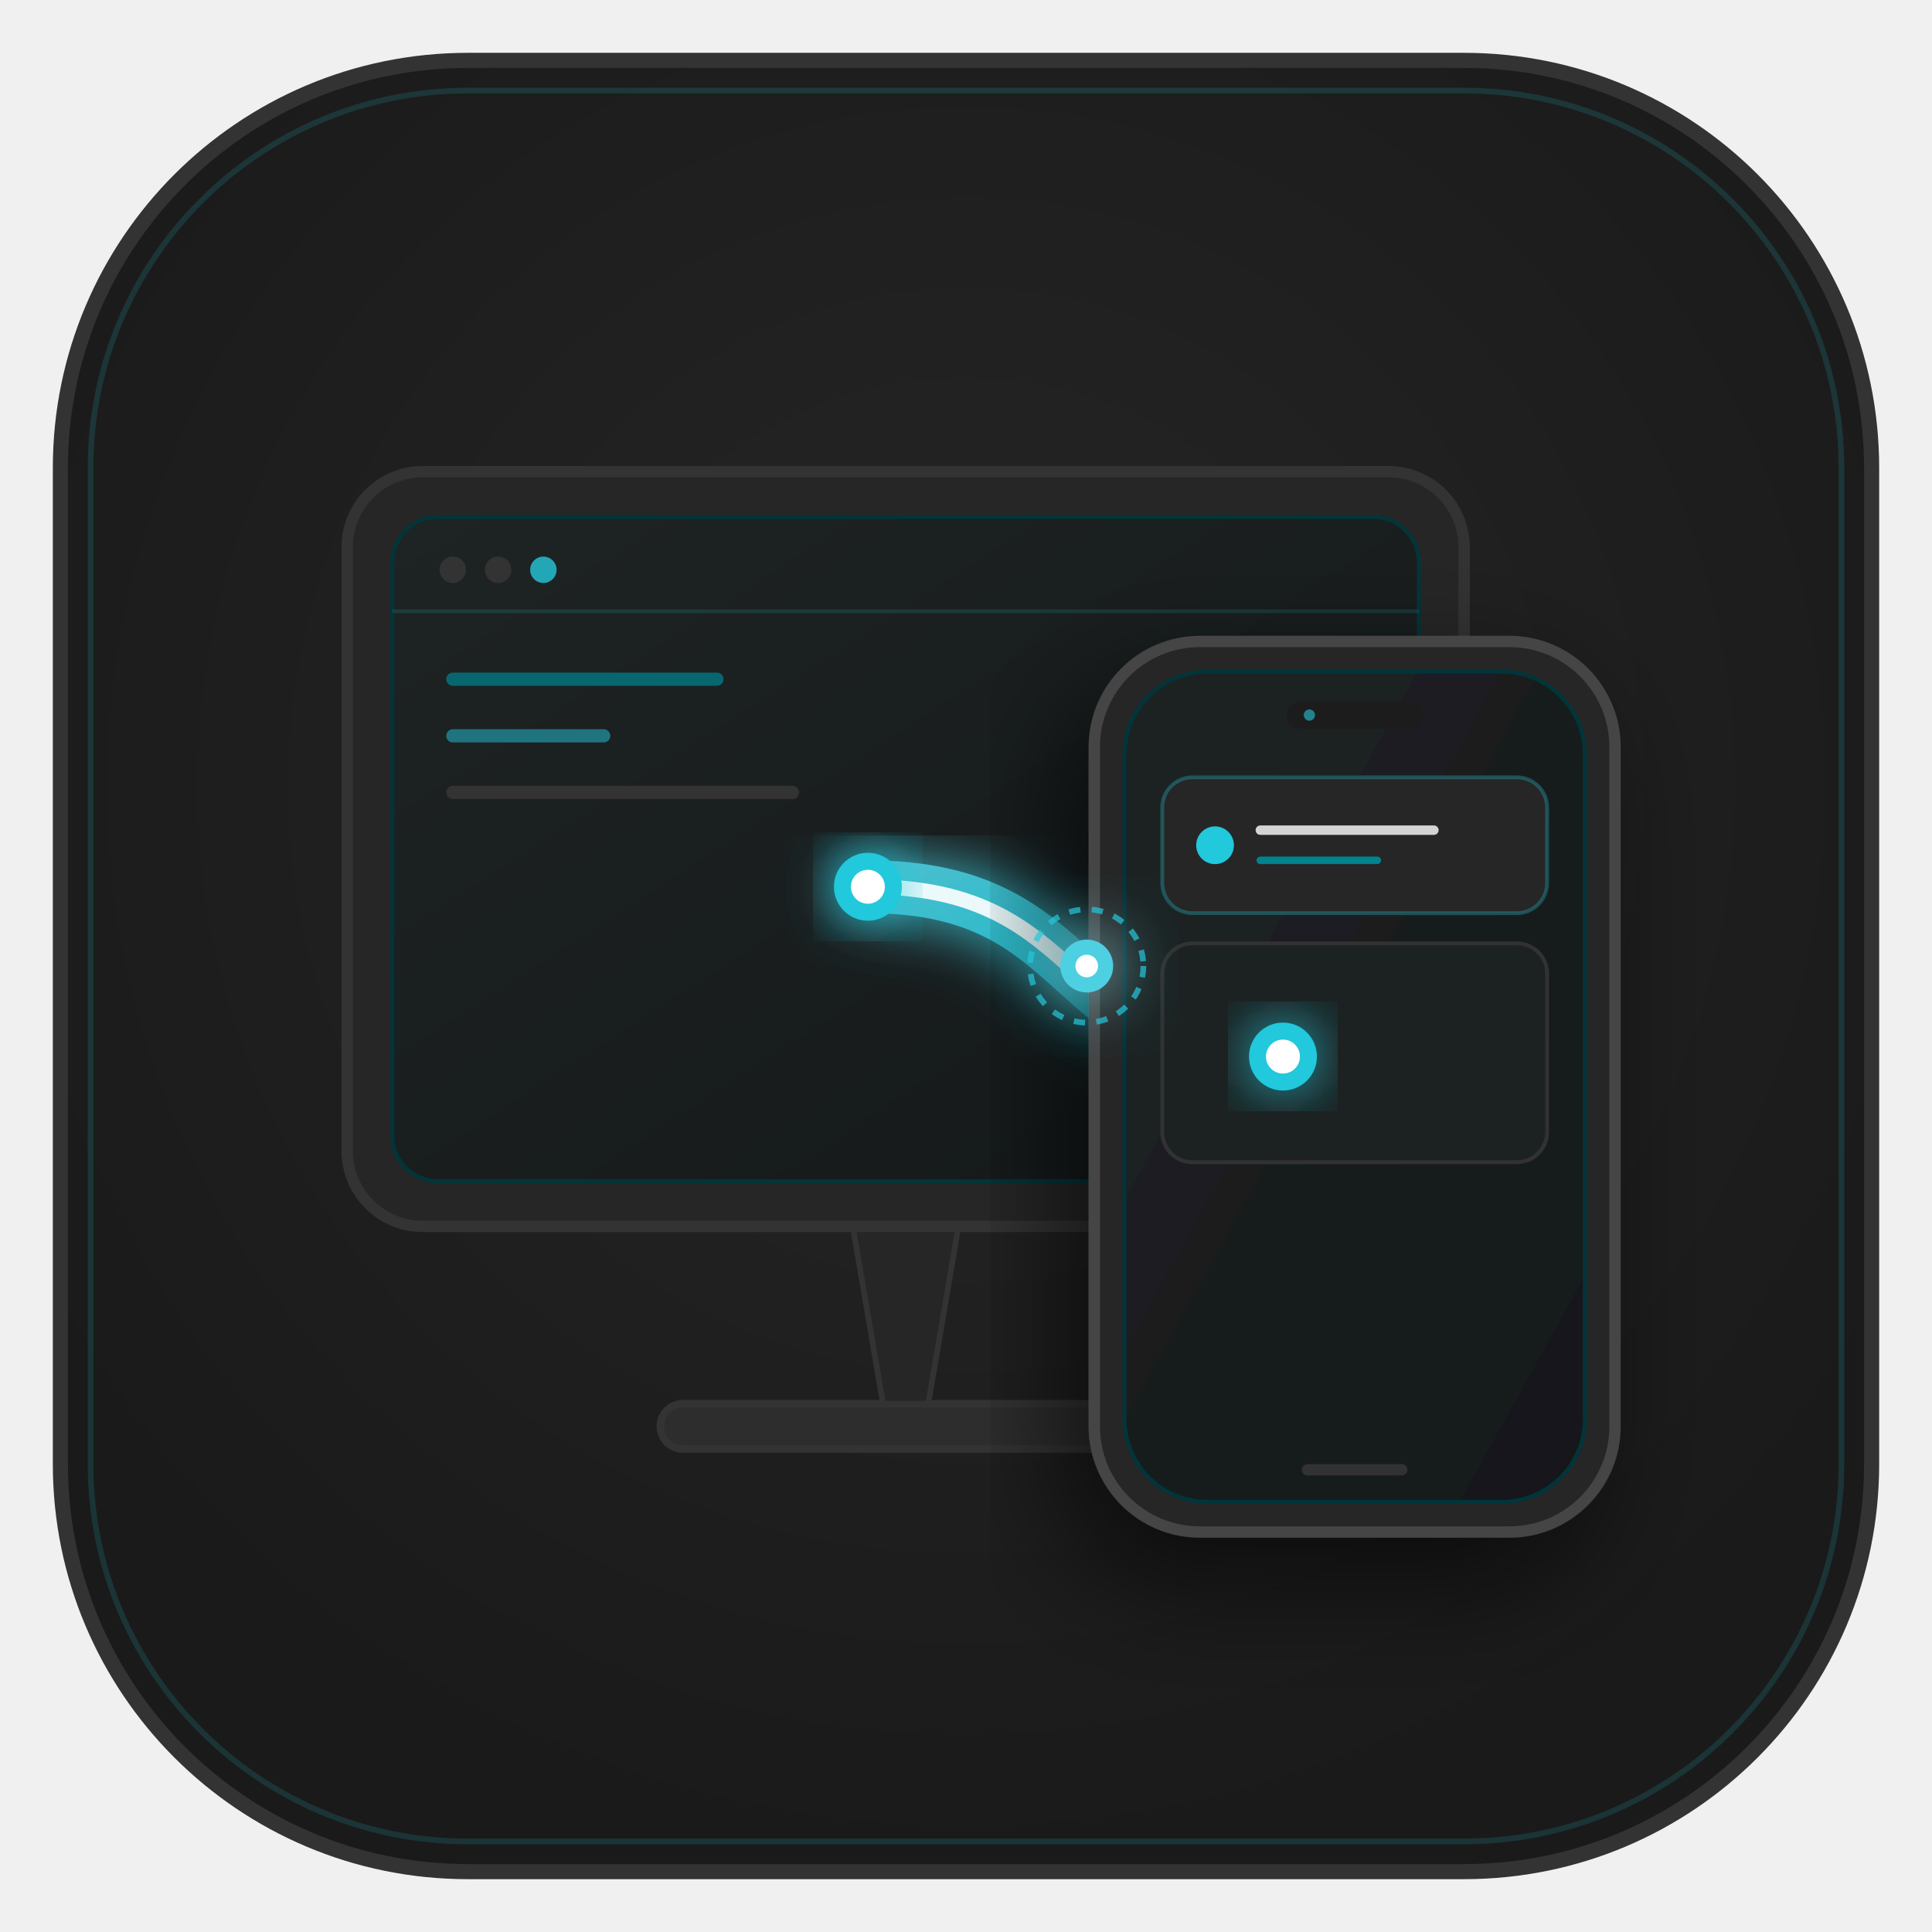
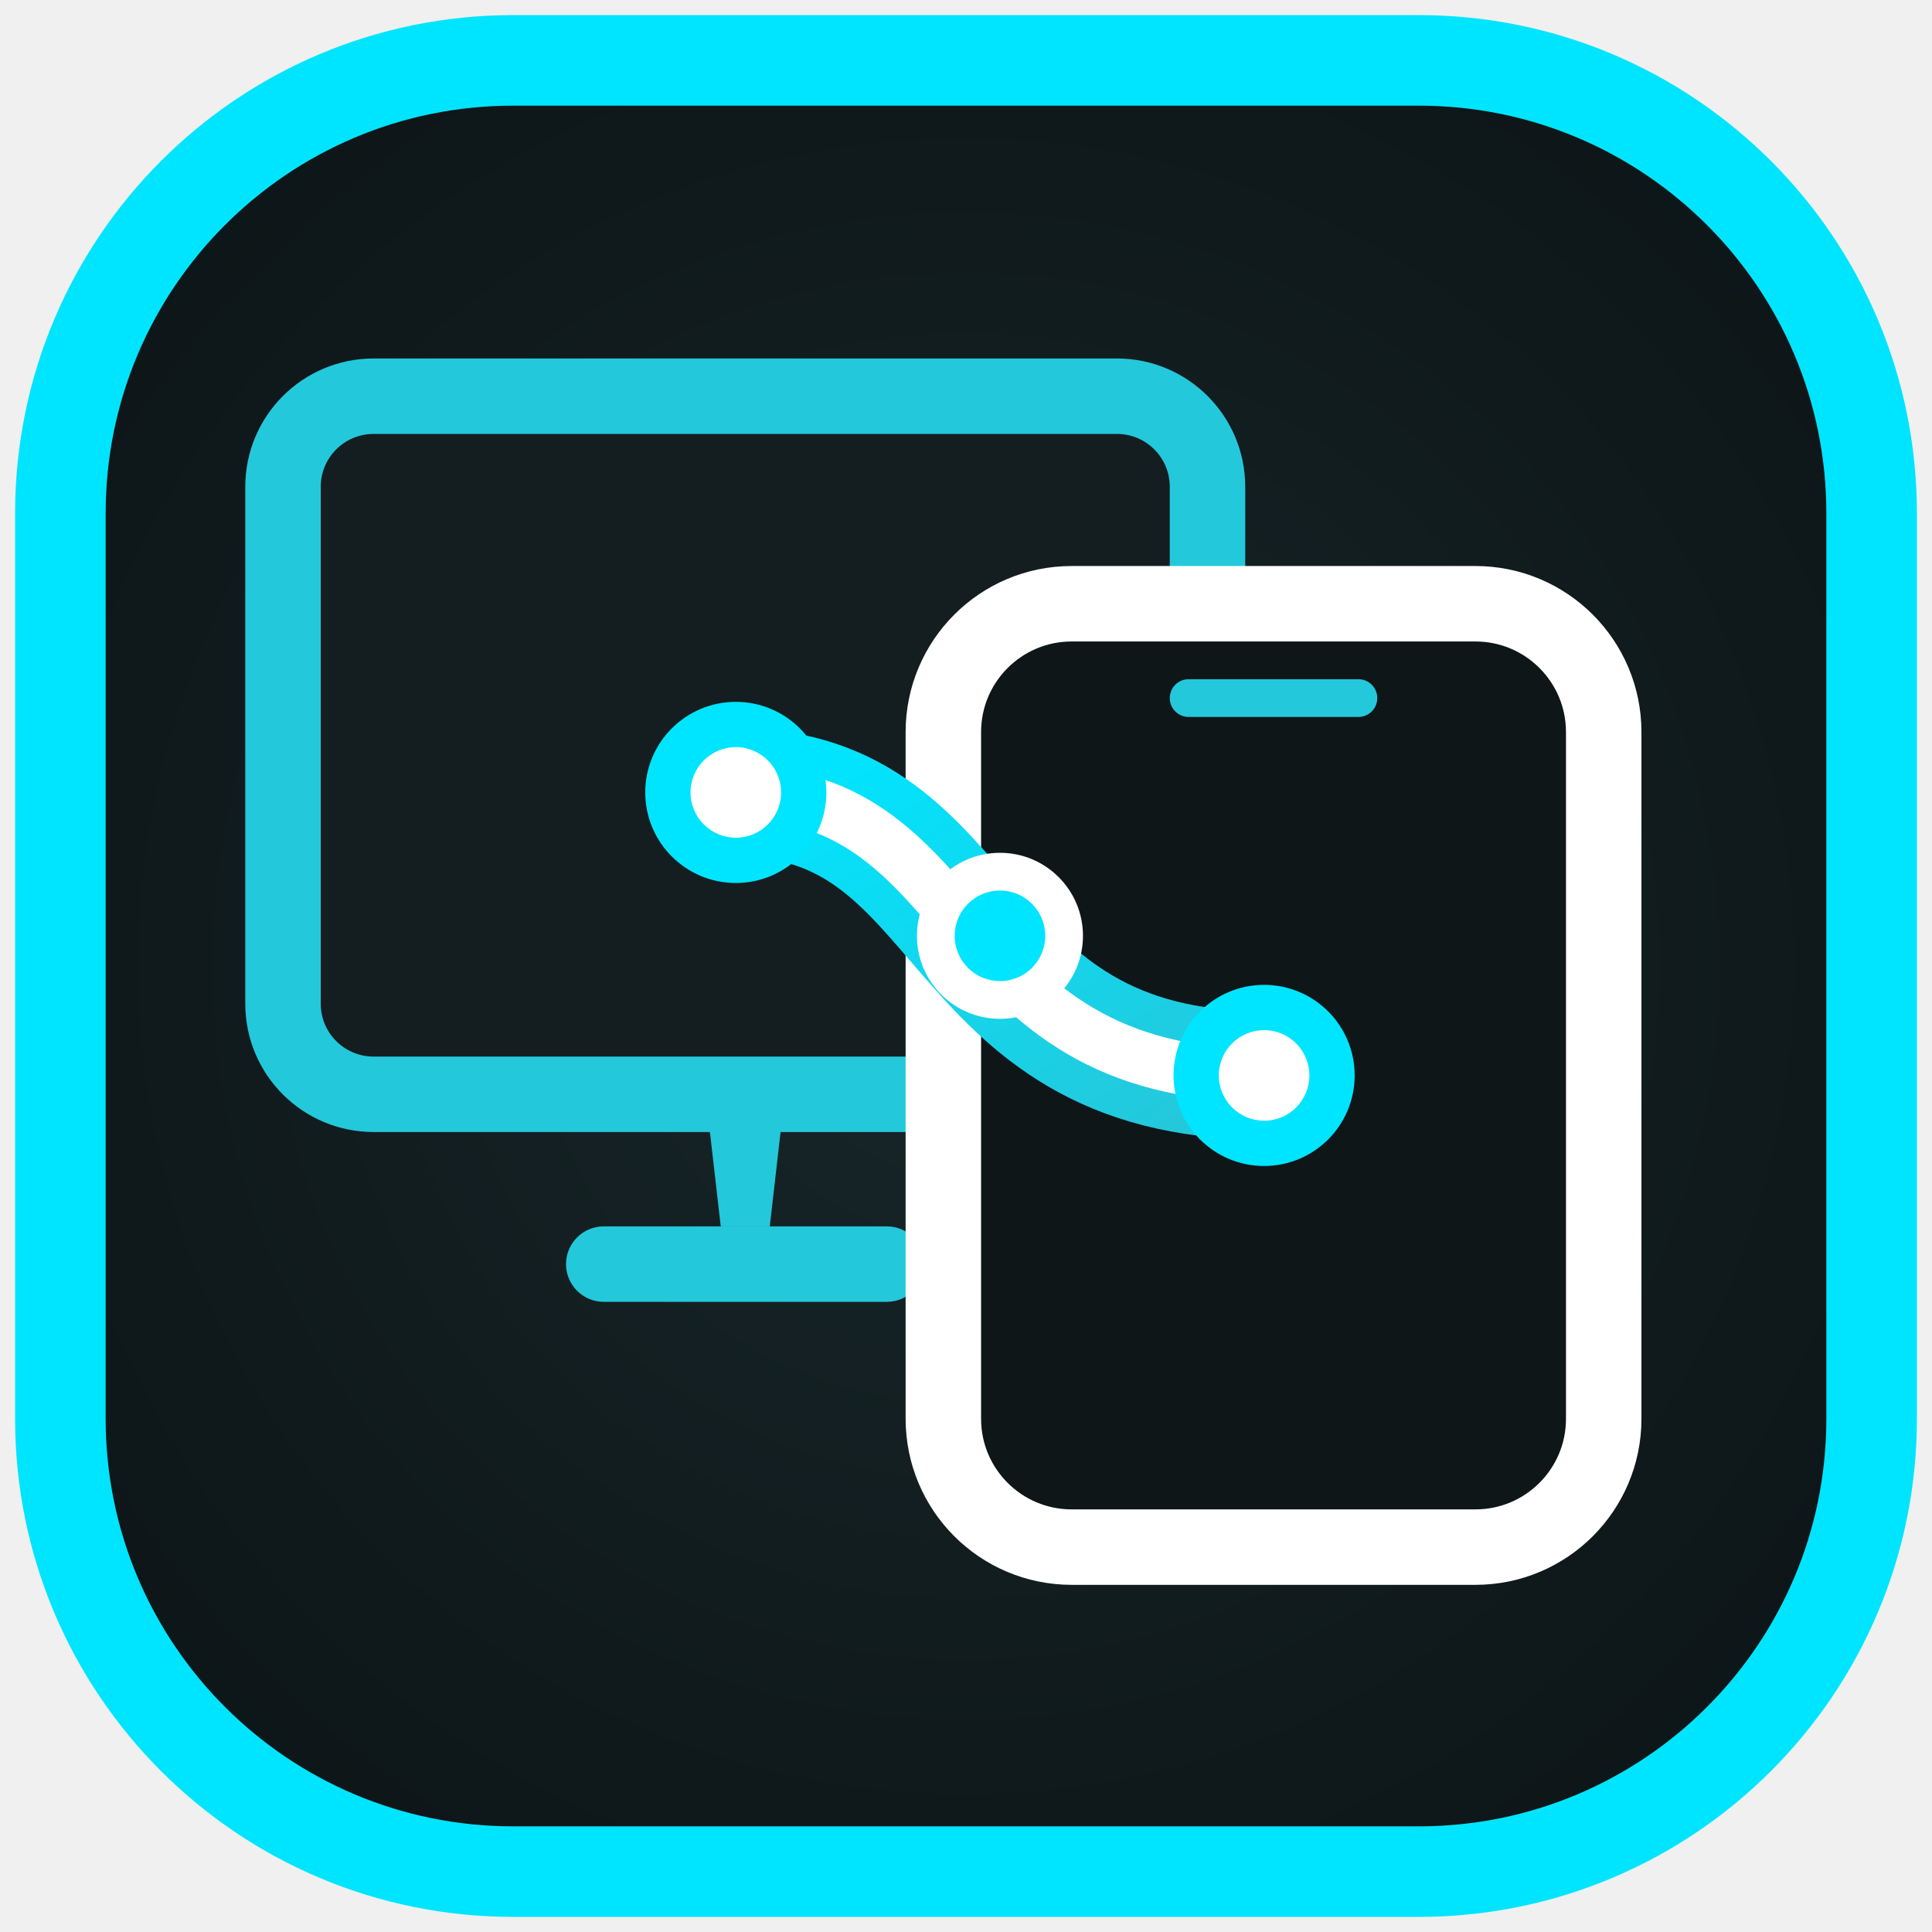
<svg xmlns="http://www.w3.org/2000/svg" viewBox="0 0 512 512" width="100%" height="100%">
  <defs>
-     <radialGradient id="bgGrad" cx="50%" cy="40%" r="60%">
-       <stop offset="0%" stop-color="#262626" />
-       <stop offset="100%" stop-color="#1A1A1A" />
+     <radialGradient id="favBg" cx="50%" cy="50%" r="70%">
+       <stop offset="0%" stop-color="#18272A" />
+       <stop offset="100%" stop-color="#0B1214" />
    </radialGradient>
-     <linearGradient id="cyanGrad" x1="0%" y1="0%" x2="100%" y2="100%">
-       <stop offset="0%" stop-color="#4DD0E1" />
-       <stop offset="50%" stop-color="#24C8DB" />
-       <stop offset="100%" stop-color="#00838F" />
+     <linearGradient id="favCyan" x1="0%" y1="0%" x2="100%" y2="100%">
+       <stop offset="0%" stop-color="#00E5FF" />
+       <stop offset="100%" stop-color="#24C8DB" />
    </linearGradient>
-     <linearGradient id="beamGrad" x1="0%" y1="50%" x2="100%" y2="50%">
-       <stop offset="0%" stop-color="#24C8DB" stop-opacity="0.2" />
-       <stop offset="50%" stop-color="#4DD0E1" stop-opacity="0.9" />
-       <stop offset="100%" stop-color="#24C8DB" stop-opacity="0.2" />
-     </linearGradient>
-     <linearGradient id="screenGrad" x1="0%" y1="0%" x2="100%" y2="100%">
-       <stop offset="0%" stop-color="#1E2324" />
-       <stop offset="100%" stop-color="#141819" />
-     </linearGradient>
-     <filter id="phoneShadow" x="-20%" y="-20%" width="150%" height="150%">
-       <feDropShadow dx="-8" dy="12" stdDeviation="16" flood-color="#000000" flood-opacity="0.6" />
-     </filter>
-     <filter id="cyanGlow" x="-30%" y="-30%" width="160%" height="160%">
-       <feGaussianBlur stdDeviation="8" result="blur" />
-       <feMerge>
-         <feMergeNode in="blur" />
-         <feMergeNode in="SourceGraphic" />
-       </feMerge>
-     </filter>
  </defs>
-   <rect x="16" y="16" width="480" height="480" rx="108" fill="url(#bgGrad)" stroke="#333333" stroke-width="4" />
-   <rect x="24" y="24" width="464" height="464" rx="100" fill="none" stroke="#24C8DB" stroke-width="1.5" stroke-opacity="0.15" />
-   <rect x="175" y="372" width="130" height="12" rx="6" fill="#2D2D2D" stroke="#333333" stroke-width="2" />
-   <path d="M 226 325 L 254 325 L 246 372 L 234 372 Z" fill="#262626" stroke="#333333" stroke-width="1.5" />
-   <rect x="92" y="125" width="296" height="200" rx="20" fill="#262626" stroke="#333333" stroke-width="3" />
-   <rect x="104" y="137" width="272" height="176" rx="12" fill="url(#screenGrad)" stroke="#00363A" stroke-width="1" />
-   <circle cx="120" cy="151" r="3.5" fill="#333333" />
-   <circle cx="132" cy="151" r="3.5" fill="#333333" />
-   <circle cx="144" cy="151" r="3.5" fill="#24C8DB" opacity="0.8" />
-   <line x1="104" y1="162" x2="376" y2="162" stroke="#24C8DB" stroke-opacity="0.15" stroke-width="1" />
-   <line x1="120" y1="180" x2="190" y2="180" stroke="#00838F" stroke-width="3.5" stroke-linecap="round" opacity="0.7" />
-   <line x1="120" y1="195" x2="160" y2="195" stroke="#24C8DB" stroke-width="3.5" stroke-linecap="round" opacity="0.5" />
-   <line x1="120" y1="210" x2="210" y2="210" stroke="#333333" stroke-width="3.5" stroke-linecap="round" />
-   <path d="M 230 235 C 290 235, 280 280, 340 280" fill="none" stroke="url(#cyanGrad)" stroke-width="14" stroke-linecap="round" filter="url(#cyanGlow)" opacity="0.9" />
-   <path d="M 230 235 C 290 235, 280 280, 340 280" fill="none" stroke="#FFFFFF" stroke-width="4" stroke-linecap="round" opacity="0.9" />
-   <g filter="url(#phoneShadow)">
-     <rect x="290" y="170" width="138" height="236" rx="28" fill="#262626" stroke="#444444" stroke-width="3" />
-     <rect x="298" y="178" width="122" height="220" rx="22" fill="url(#screenGrad)" stroke="#00363A" stroke-width="1" />
-     <rect x="341" y="186" width="36" height="7" rx="3.5" fill="#1A1A1A" />
-     <circle cx="347" cy="189.5" r="1.5" fill="#24C8DB" opacity="0.6" />
-     <rect x="345" y="388" width="28" height="3" rx="1.5" fill="#333333" />
-     <rect x="308" y="206" width="102" height="36" rx="8" fill="#262626" stroke="#24C8DB" stroke-width="1" stroke-opacity="0.3" />
-     <circle cx="322" cy="224" r="5" fill="#24C8DB" />
-     <line x1="334" y1="220" x2="380" y2="220" stroke="#FFFFFF" stroke-width="2.5" stroke-linecap="round" opacity="0.8" />
-     <line x1="334" y1="228" x2="365" y2="228" stroke="#00838F" stroke-width="2" stroke-linecap="round" />
-     <rect x="308" y="250" width="102" height="58" rx="8" fill="#1E2324" stroke="#333333" stroke-width="1" />
-   </g>
-   <circle cx="230" cy="235" r="9" fill="#24C8DB" filter="url(#cyanGlow)" />
-   <circle cx="230" cy="235" r="4.5" fill="#FFFFFF" />
-   <g filter="url(#cyanGlow)">
-     <circle cx="288" cy="256" r="7" fill="#4DD0E1" />
-     <circle cx="288" cy="256" r="3" fill="#FFFFFF" />
-     <circle cx="288" cy="256" r="15" fill="none" stroke="#24C8DB" stroke-width="1.5" stroke-dasharray="3 3" opacity="0.7" />
-   </g>
-   <circle cx="340" cy="280" r="9" fill="#24C8DB" filter="url(#cyanGlow)" />
-   <circle cx="340" cy="280" r="4.5" fill="#FFFFFF" />
+   <rect x="16" y="16" width="480" height="480" rx="120" fill="url(#favBg)" stroke="#00E5FF" stroke-width="24" />
+   <rect x="75" y="105" width="245" height="185" rx="24" fill="#141E20" stroke="#24C8DB" stroke-width="20" />
+   <rect x="150" y="325" width="95" height="20" rx="10" fill="#24C8DB" />
+   <path d="M 187 290 L 208 290 L 204 325 L 191 325 Z" fill="#24C8DB" />
+   <rect x="250" y="160" width="175" height="250" rx="34" fill="#0E1618" stroke="#FFFFFF" stroke-width="20" />
+   <rect x="310" y="180" width="55" height="10" rx="5" fill="#24C8DB" />
+   <path d="M 195 210 C 260 210, 250 285, 335 285" fill="none" stroke="url(#favCyan)" stroke-width="34" stroke-linecap="round" />
+   <path d="M 195 210 C 260 210, 250 285, 335 285" fill="none" stroke="#FFFFFF" stroke-width="14" stroke-linecap="round" />
+   <circle cx="195" cy="210" r="24" fill="#00E5FF" />
+   <circle cx="195" cy="210" r="12" fill="#FFFFFF" />
+   <circle cx="265" cy="248" r="22" fill="#FFFFFF" />
+   <circle cx="265" cy="248" r="12" fill="#00E5FF" />
+   <circle cx="335" cy="285" r="24" fill="#00E5FF" />
+   <circle cx="335" cy="285" r="12" fill="#FFFFFF" />
</svg>
